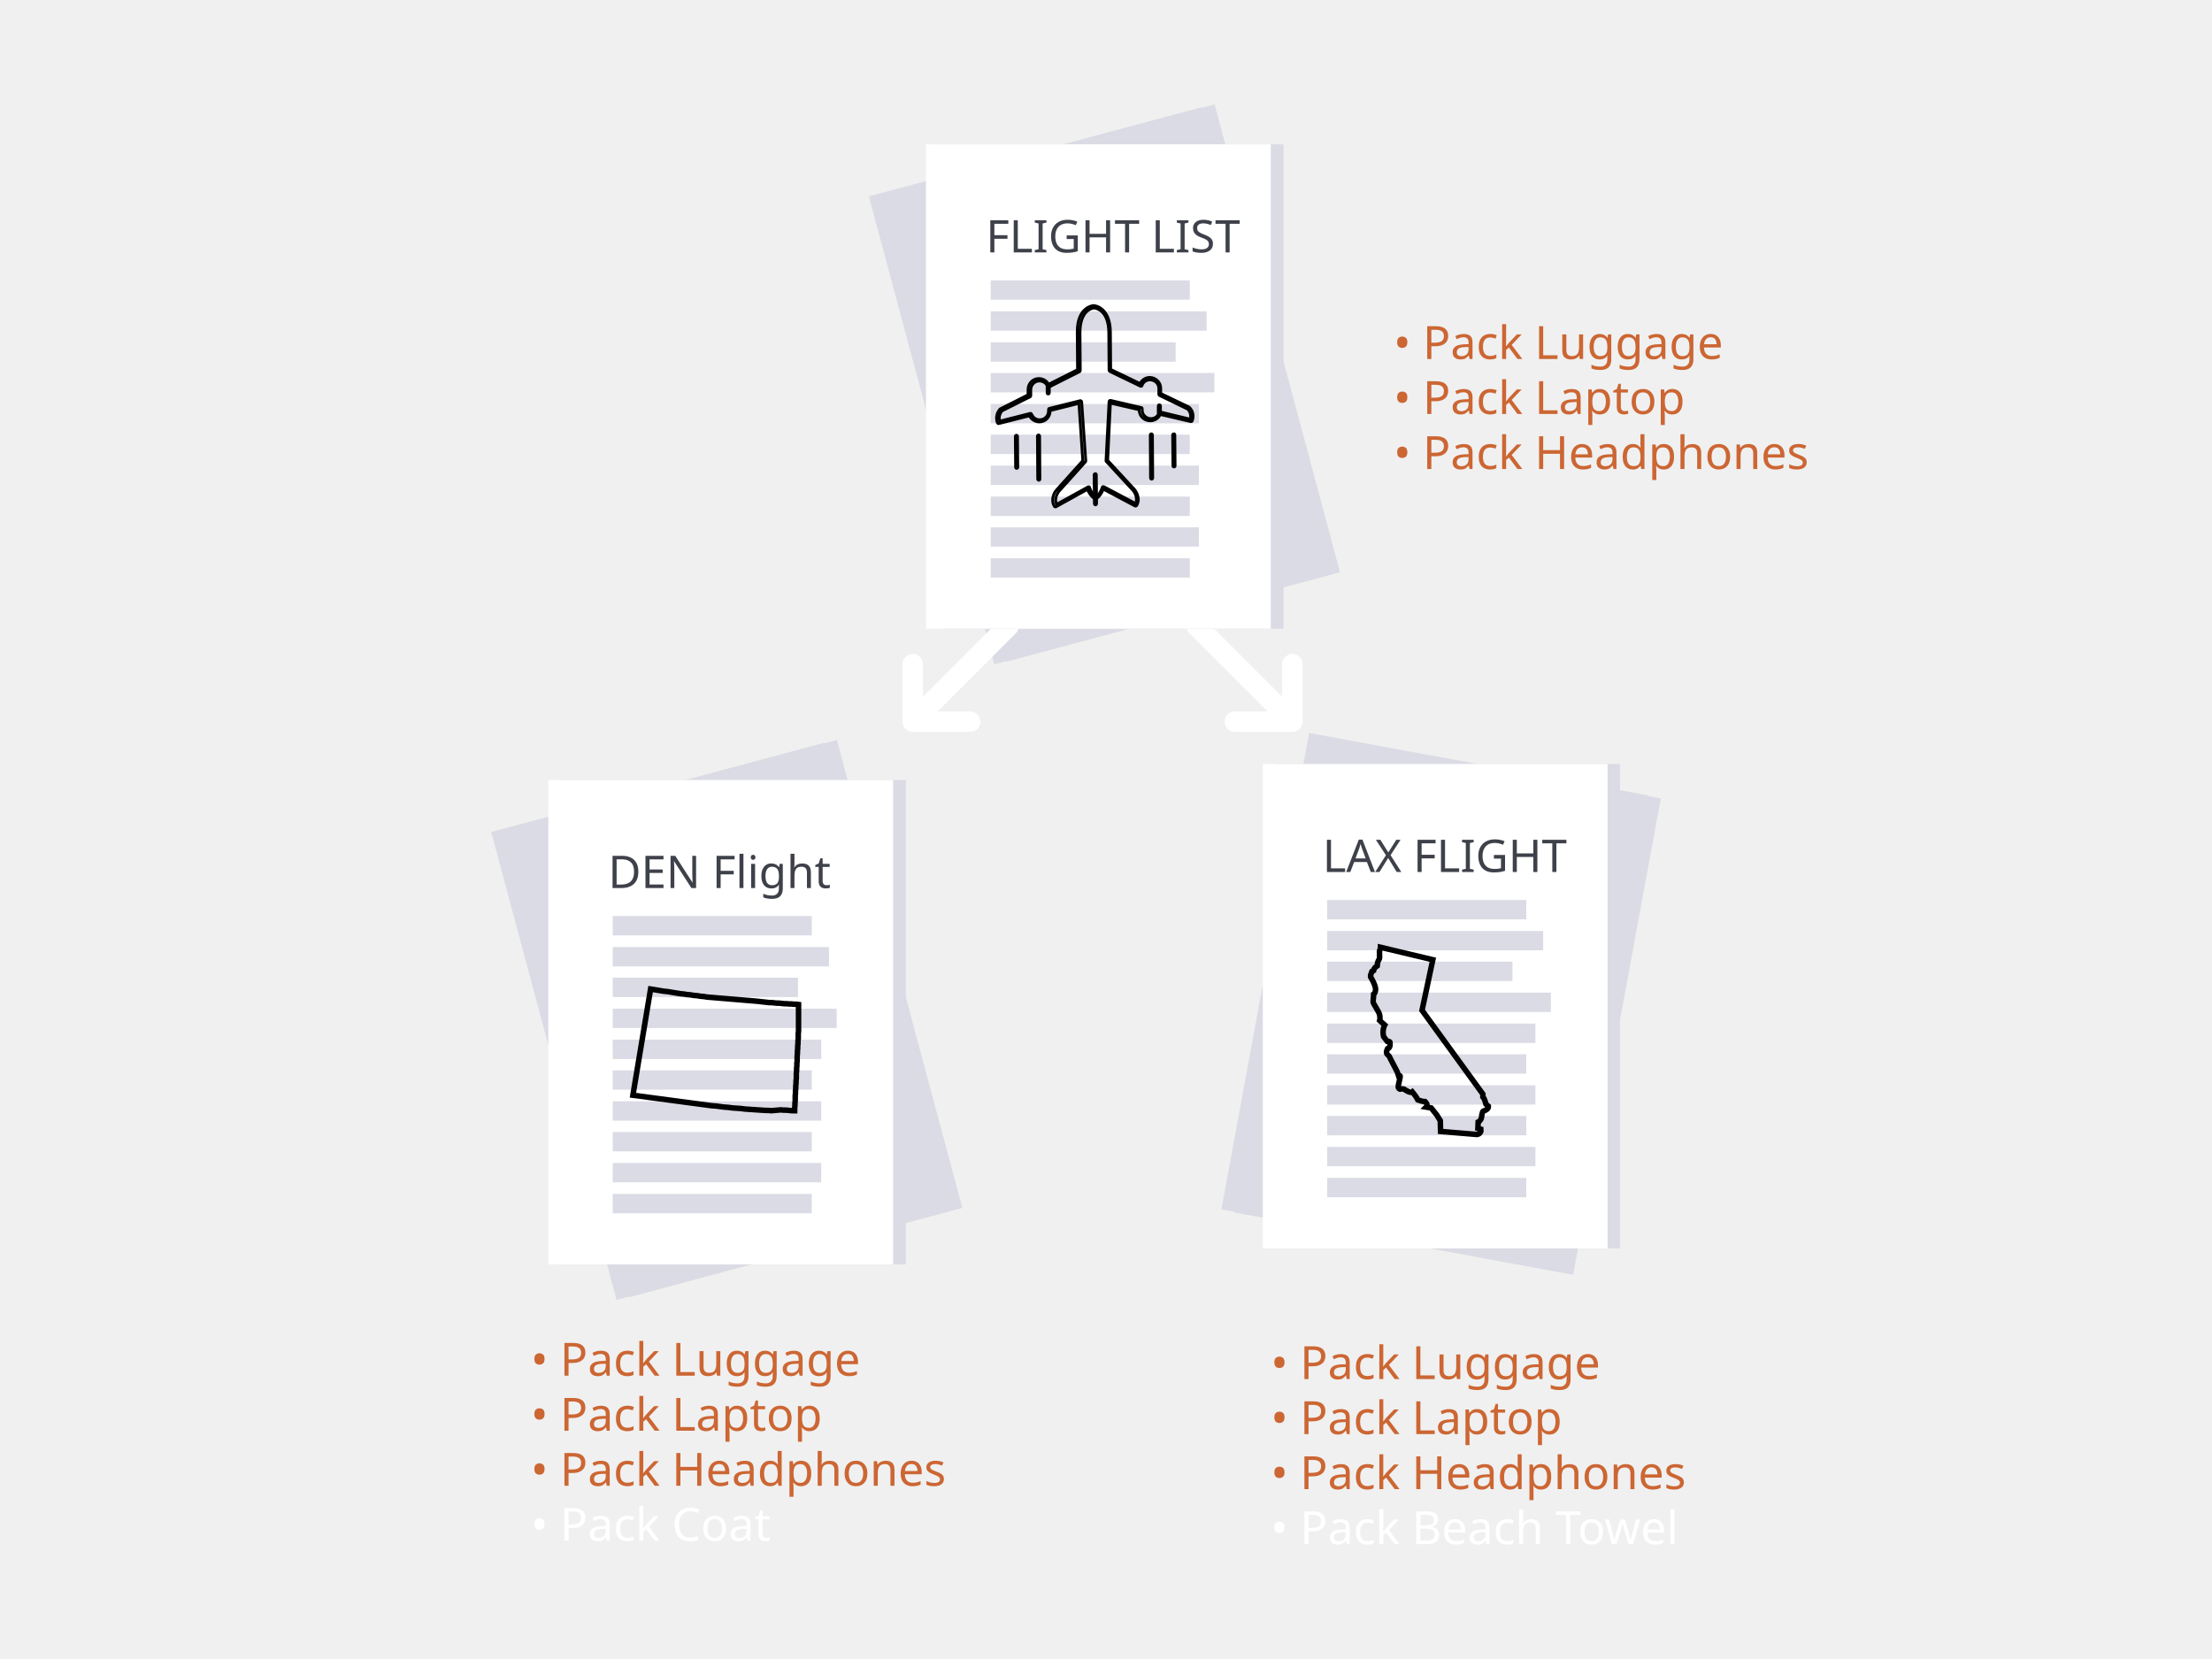
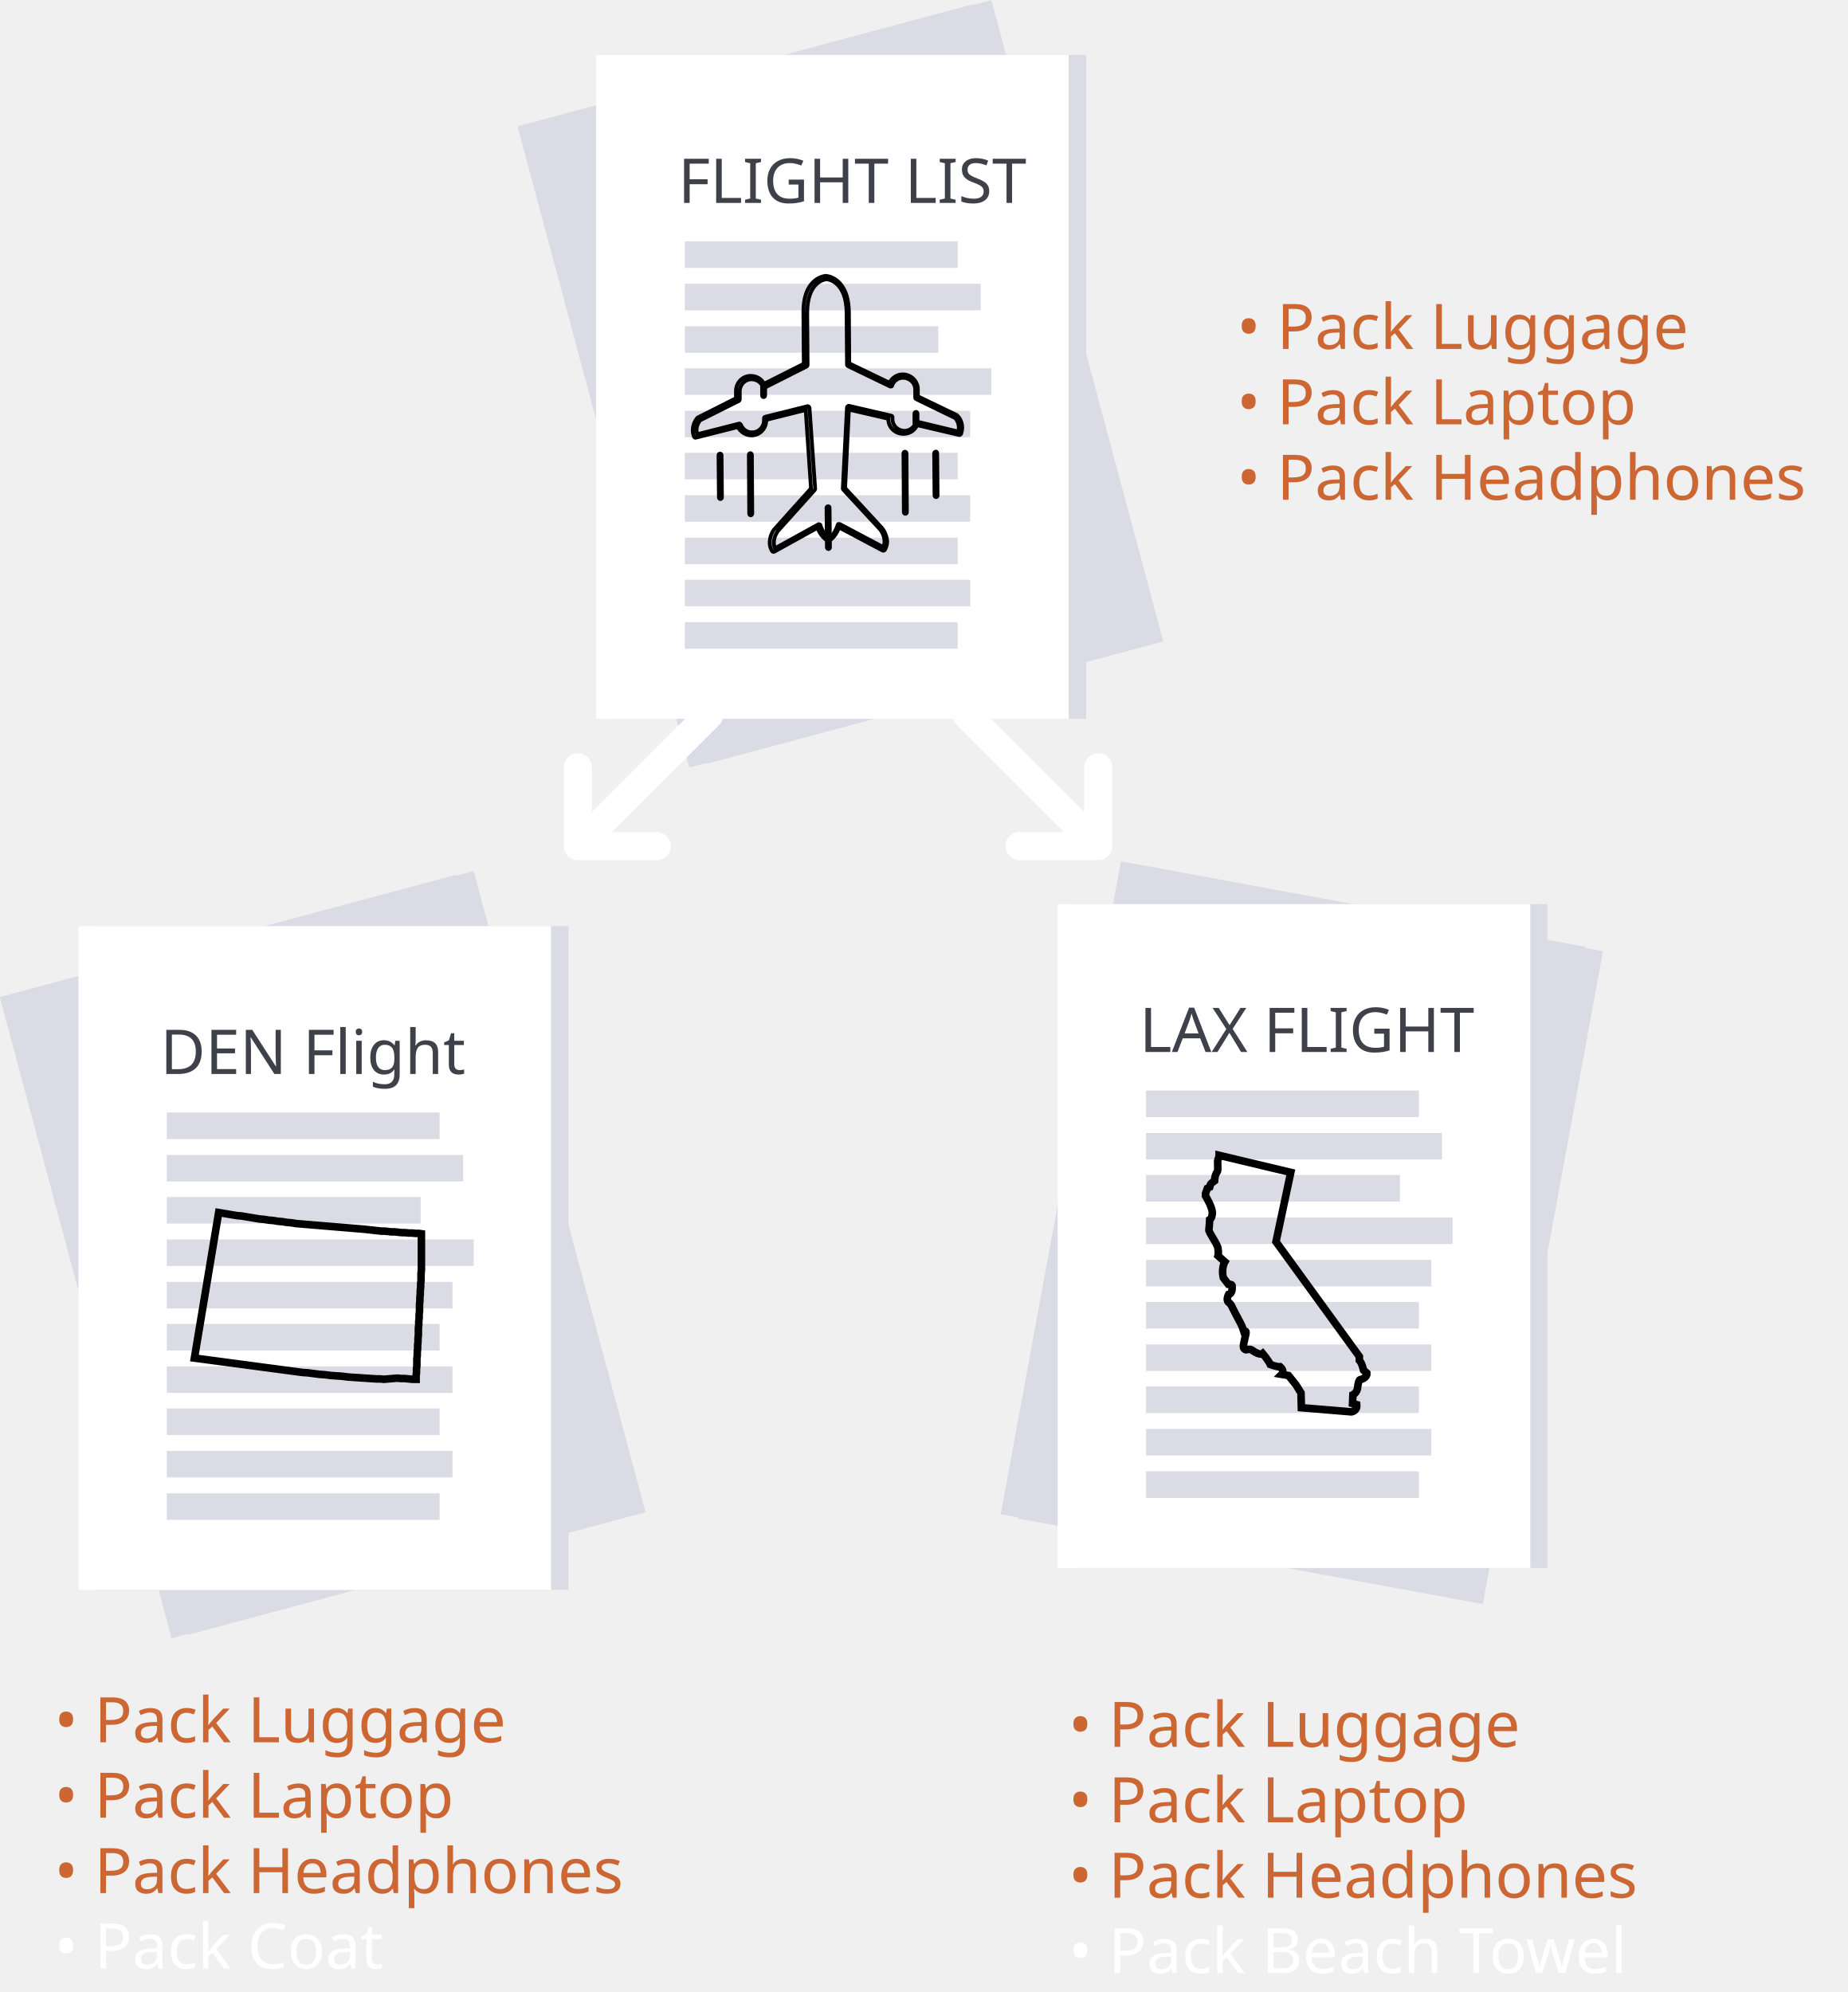
- <svg xmlns="http://www.w3.org/2000/svg" version="1.1" id="Layer_1" x="0px" y="0px" viewBox="0 0 800 600" style="enable-background:new 0 0 800 600;" xml:space="preserve">
+ <svg xmlns="http://www.w3.org/2000/svg" version="1.1" id="Layer_1" x="0px" y="0px" viewBox="0 0 487.6 525.7" style="enable-background:new 0 0 487.6 525.7;" xml:space="preserve">
  <style type="text/css">
	.st0{fill:#DBDBE5;}
	.st1{fill:#FFFFFF;}
	.st2{fill:#3E414A;}
- 	.st3{font-family:'LemonMilklight';}
+ 	.st3{font-family:'ArialMT';}
	.st4{font-size:16.315px;}
	.st5{fill:none;stroke:#DBDBE5;stroke-width:7;stroke-miterlimit:10;}
	.st6{fill:none;stroke:#000000;stroke-width:2;stroke-miterlimit:10;}
	.st7{fill:none;stroke:#000000;stroke-miterlimit:10;}
	.st8{fill:#CC6633;}
	.st9{font-family:'Verdana';}
	.st10{font-size:16.579px;}
</style>
-   <rect x="339.4" y="50.9" transform="matrix(0.9659 -0.2589 0.2589 0.9659 -22.1711 108.7349)" class="st0" width="124.7" height="175.2" />
-   <rect x="334.8" y="51.9" transform="matrix(0.9659 -0.2588 0.2588 0.9659 -22.5736 107.5367)" class="st0" width="124.7" height="175.2" />
+   <rect x="161.7" y="13.2" transform="matrix(0.9659 -0.2589 0.2589 0.9659 -18.4451 61.4519)" class="st0" width="124.7" height="175.2" />
+   <rect x="157.1" y="14.2" transform="matrix(0.9659 -0.2588 0.2588 0.9659 -18.8564 60.2718)" class="st0" width="124.7" height="175.2" />
  <g>
    <g id="papers_1_">
-       <rect x="202.8" y="280.8" transform="matrix(0.9659 -0.2589 0.2589 0.9659 -86.3443 81.2013)" class="st0" width="124.7" height="175.2" />
-       <rect x="198.2" y="281.8" transform="matrix(0.9659 -0.2588 0.2588 0.9659 -86.7219 80.0101)" class="st0" width="124.7" height="175.2" />
-       <rect x="202.9" y="282.1" class="st0" width="124.7" height="175.2" />
-       <rect x="198.3" y="282.1" class="st1" width="124.7" height="175.2" />
+       <rect x="25.1" y="243" transform="matrix(0.9659 -0.2589 0.2589 0.9659 -82.6219 33.926)" class="st0" width="124.7" height="175.2" />
+       <rect x="20.5" y="244" transform="matrix(0.9659 -0.2588 0.2588 0.9659 -83.0065 32.7531)" class="st0" width="124.7" height="175.2" />
+       <rect x="25.3" y="244.4" class="st0" width="124.7" height="175.2" />
+       <rect x="20.7" y="244.4" class="st1" width="124.7" height="175.2" />
    </g>
-     <text transform="matrix(1 0 0 1 219.9592 321.168)" class="st2 st3 st4">DEN Flight</text>
-     <line class="st5" x1="221.6" y1="334.8" x2="293.6" y2="334.8" />
-     <line class="st5" x1="221.6" y1="346" x2="299.8" y2="346" />
-     <line class="st5" x1="221.6" y1="357.1" x2="288.6" y2="357.1" />
-     <line class="st5" x1="221.6" y1="368.3" x2="302.6" y2="368.3" />
-     <line class="st5" x1="221.6" y1="379.5" x2="297" y2="379.5" />
-     <line class="st5" x1="221.6" y1="390.6" x2="293.6" y2="390.6" />
-     <line class="st5" x1="221.6" y1="401.8" x2="297" y2="401.8" />
-     <line class="st5" x1="221.6" y1="412.9" x2="293.6" y2="412.9" />
-     <line class="st5" x1="221.6" y1="424.1" x2="297" y2="424.1" />
-     <line class="st5" x1="221.6" y1="435.3" x2="293.6" y2="435.3" />
+     <text transform="matrix(1 0 0 1 42.3099 283.4243)" class="st2 st3 st4">DEN Flight</text>
+     <line class="st5" x1="44" y1="297.1" x2="116" y2="297.1" />
+     <line class="st5" x1="44" y1="308.3" x2="122.2" y2="308.3" />
+     <line class="st5" x1="44" y1="319.4" x2="111" y2="319.4" />
+     <line class="st5" x1="44" y1="330.6" x2="125" y2="330.6" />
+     <line class="st5" x1="44" y1="341.8" x2="119.4" y2="341.8" />
+     <line class="st5" x1="44" y1="352.9" x2="116" y2="352.9" />
+     <line class="st5" x1="44" y1="364.1" x2="119.4" y2="364.1" />
+     <line class="st5" x1="44" y1="375.2" x2="116" y2="375.2" />
+     <line class="st5" x1="44" y1="386.4" x2="119.4" y2="386.4" />
+     <line class="st5" x1="44" y1="397.6" x2="116" y2="397.6" />
  </g>
  <g>
    <g id="papers_2_">
-       <rect x="435.9" y="301.3" transform="matrix(0.181 -0.9835 0.9835 0.181 71.0736 812.652)" class="st0" width="175.2" height="124.7" />
-       <rect x="431.3" y="300.2" transform="matrix(0.1811 -0.9835 0.9835 0.1811 68.3804 807.2123)" class="st0" width="175.2" height="124.7" />
-       <rect x="461.2" y="276.3" class="st0" width="124.7" height="175.2" />
-       <rect x="456.7" y="276.3" class="st1" width="124.7" height="175.2" />
+       <rect x="258.2" y="263.5" transform="matrix(0.181 -0.9835 0.9835 0.181 -37.2507 607.0015)" class="st0" width="175.2" height="124.7" />
+       <rect x="253.7" y="262.4" transform="matrix(0.1811 -0.9835 0.9835 0.1811 -39.9485 601.6003)" class="st0" width="175.2" height="124.7" />
+       <rect x="283.6" y="238.6" class="st0" width="124.7" height="175.2" />
+       <rect x="279.1" y="238.6" class="st1" width="124.7" height="175.2" />
    </g>
-     <text transform="matrix(1 0 0 1 478.3264 315.3701)" class="st2 st3 st4">LAX FLIGHT</text>
-     <line class="st5" x1="480" y1="329" x2="552" y2="329" />
-     <line class="st5" x1="480" y1="340.2" x2="558.1" y2="340.2" />
-     <line class="st5" x1="480" y1="351.3" x2="547" y2="351.3" />
-     <line class="st5" x1="480" y1="362.5" x2="560.9" y2="362.5" />
-     <line class="st5" x1="480" y1="373.7" x2="555.3" y2="373.7" />
-     <line class="st5" x1="480" y1="384.8" x2="552" y2="384.8" />
-     <line class="st5" x1="480" y1="396" x2="555.3" y2="396" />
-     <line class="st5" x1="480" y1="407.1" x2="552" y2="407.1" />
-     <line class="st5" x1="480" y1="418.3" x2="555.3" y2="418.3" />
-     <line class="st5" x1="480" y1="429.5" x2="552" y2="429.5" />
+     <text transform="matrix(1 0 0 1 300.6771 277.6263)" class="st2 st3 st4">LAX FLIGHT</text>
+     <line class="st5" x1="302.4" y1="291.3" x2="374.4" y2="291.3" />
+     <line class="st5" x1="302.4" y1="302.5" x2="380.5" y2="302.5" />
+     <line class="st5" x1="302.4" y1="313.6" x2="369.4" y2="313.6" />
+     <line class="st5" x1="302.4" y1="324.8" x2="383.3" y2="324.8" />
+     <line class="st5" x1="302.4" y1="336" x2="377.7" y2="336" />
+     <line class="st5" x1="302.4" y1="347.1" x2="374.4" y2="347.1" />
+     <line class="st5" x1="302.4" y1="358.3" x2="377.7" y2="358.3" />
+     <line class="st5" x1="302.4" y1="369.4" x2="374.4" y2="369.4" />
+     <line class="st5" x1="302.4" y1="380.6" x2="377.7" y2="380.6" />
+     <line class="st5" x1="302.4" y1="391.8" x2="374.4" y2="391.8" />
  </g>
  <g>
-     <path class="st6" d="M499.3,342.6c0,0.6-0.4,1.1-0.4,1.5c0,0.5,0.1,2.3,0,2.6c-0.1,0.3-0.5,0.7-0.7,1.6c-0.1,1-0.1,1-0.1,1   s-1,0.7-1.1,1c-0.1,0.3-0.2,0.7-0.2,0.7l-0.6,0.3l-0.5,1.4l0,0.6c0,0,1.9,3.1,1.8,4.6c-0.1,1.4-0.7,1.7-0.7,1.7s-0.1,2-0.2,2.6   c-0.2,0.6,2.3,3.8,2.4,5c0.2,1.2,0,1.9,0,1.9l1.8,1.6c0,0-1,1.7-0.4,4.2l1.3,1.7c0,0,0.9,0,1,0.3c0,0.4,0.3,2.1-0.9,2.4   c0,0-0.8,1.5,0,2.1c0.8,0.6,1,1.4,1,1.4s1.8,3.5,2.2,4.2c0.4,0.7,0.8,2,0.8,2s0.6-0.2,0.6,0.3c0,0.6-0.8,3.3-0.7,3.8   c0,0.6,0.6,0.8,0.6,0.8s1.1-0.2,1.5,0c0.4,0.3,2.3,1.6,3,1c0,0,1.5,1.8,2,2.9c0,0,1.9,0.7,2.6,0.6c0,0,1.3,1.1,0.4,2l1.8,0.3l2,2.5   l1.3,2.1l0.1,3.9l13.2,1.1c0,0,1.6-0.2,1.4-1.9l-1.1-0.3l0.1-2.3c0,0,0.9-0.4,1.2-1.6c0,0,0.2-2.3,0.7-2.4c0.6-0.1,1.9-0.7,1.8-1.7   l-0.9-0.8c0,0-0.4-1.9-1.1-2.6l0-1l-22-30.3l3.9-18.3L499.3,342.6z" />
+     <path class="st6" d="M321.7,304.9c0,0.6-0.4,1.1-0.4,1.5c0,0.5,0.1,2.3,0,2.6c-0.1,0.3-0.5,0.7-0.7,1.6c-0.1,1-0.1,1-0.1,1   s-1,0.7-1.1,1s-0.2,0.7-0.2,0.7l-0.6,0.3l-0.5,1.4v0.6c0,0,1.9,3.1,1.8,4.6c-0.1,1.4-0.7,1.7-0.7,1.7s-0.1,2-0.2,2.6   c-0.2,0.6,2.3,3.8,2.4,5c0.2,1.2,0,1.9,0,1.9l1.8,1.6c0,0-1,1.7-0.4,4.2l1.3,1.7c0,0,0.9,0,1,0.3c0,0.4,0.3,2.1-0.9,2.4   c0,0-0.8,1.5,0,2.1s1,1.4,1,1.4s1.8,3.5,2.2,4.2c0.4,0.7,0.8,2,0.8,2s0.6-0.2,0.6,0.3c0,0.6-0.8,3.3-0.7,3.8c0,0.6,0.6,0.8,0.6,0.8   s1.1-0.2,1.5,0c0.4,0.3,2.3,1.6,3,1c0,0,1.5,1.8,2,2.9c0,0,1.9,0.7,2.6,0.6c0,0,1.3,1.1,0.4,2l1.8,0.3l2,2.5l1.3,2.1l0.1,3.9   l13.2,1.1c0,0,1.6-0.2,1.4-1.9l-1.1-0.3l0.1-2.3c0,0,0.9-0.4,1.2-1.6c0,0,0.2-2.3,0.7-2.4c0.6-0.1,1.9-0.7,1.8-1.7l-0.9-0.8   c0,0-0.4-1.9-1.1-2.6v-1l-22-30.3l3.9-18.3L321.7,304.9z" />
  </g>
-   <path class="st1" d="M430.1,229l28.3,28.3h-11.8c-2.1,0-3.7,1.7-3.7,3.7s1.7,3.7,3.7,3.7h20.8c2.1,0,3.7-1.7,3.7-3.7v-20.8  c0-2.1-1.7-3.7-3.7-3.7s-3.7,1.7-3.7,3.7v11.8l-28.3-28.3c-1.4-1.4-3.8-1.4-5.3,0C428.6,225.2,428.6,227.5,430.1,229z" />
-   <path class="st1" d="M330.1,236.5c-2.1,0-3.7,1.7-3.7,3.7v20.8c0,2.1,1.7,3.7,3.7,3.7h20.8c2.1,0,3.7-1.7,3.7-3.7s-1.7-3.7-3.7-3.7  h-11.8l28.3-28.3c1.4-1.4,1.4-3.8,0-5.3c-1.4-1.4-3.8-1.4-5.3,0l-28.3,28.3v-11.8C333.8,238.2,332.1,236.5,330.1,236.5z" />
+   <path class="st1" d="M252.5,191.3l28.3,28.3H269c-2.1,0-3.7,1.7-3.7,3.7s1.7,3.7,3.7,3.7h20.8c2.1,0,3.7-1.7,3.7-3.7v-20.8  c0-2.1-1.7-3.7-3.7-3.7s-3.7,1.7-3.7,3.7v11.8L257.8,186c-1.4-1.4-3.8-1.4-5.3,0C251,187.5,251,189.8,252.5,191.3z" />
+   <path class="st1" d="M152.5,198.8c-2.1,0-3.7,1.7-3.7,3.7v20.8c0,2.1,1.7,3.7,3.7,3.7h20.8c2.1,0,3.7-1.7,3.7-3.7s-1.7-3.7-3.7-3.7  h-11.8l28.3-28.3c1.4-1.4,1.4-3.8,0-5.3c-1.4-1.4-3.8-1.4-5.3,0l-28.3,28.3v-11.8C156.2,200.5,154.5,198.8,152.5,198.8z" />
  <g>
    <g id="papers">
-       <rect x="339.5" y="52.2" class="st0" width="124.7" height="175.2" />
-       <rect x="334.9" y="52.2" class="st1" width="124.7" height="175.2" />
+       <rect x="161.9" y="14.5" class="st0" width="124.7" height="175.2" />
+       <rect x="157.3" y="14.5" class="st1" width="124.7" height="175.2" />
    </g>
-     <text transform="matrix(1 0 0 1 356.5808 91.2925)" class="st2 st3 st4">FLIGHT LIST</text>
-     <line class="st5" x1="358.3" y1="104.9" x2="430.3" y2="104.9" />
-     <line class="st5" x1="358.3" y1="116.1" x2="436.4" y2="116.1" />
-     <line class="st5" x1="358.3" y1="127.3" x2="425.2" y2="127.3" />
-     <line class="st5" x1="358.3" y1="138.4" x2="439.2" y2="138.4" />
-     <line class="st5" x1="358.3" y1="149.6" x2="433.6" y2="149.6" />
-     <line class="st5" x1="358.3" y1="160.7" x2="430.3" y2="160.7" />
-     <line class="st5" x1="358.3" y1="171.9" x2="433.6" y2="171.9" />
-     <line class="st5" x1="358.3" y1="183.1" x2="430.3" y2="183.1" />
-     <line class="st5" x1="358.3" y1="194.2" x2="433.6" y2="194.2" />
-     <line class="st5" x1="358.3" y1="205.4" x2="430.3" y2="205.4" />
+     <text transform="matrix(1 0 0 1 178.9315 53.5487)" class="st2 st3 st4">FLIGHT LIST</text>
+     <line class="st5" x1="180.7" y1="67.2" x2="252.7" y2="67.2" />
+     <line class="st5" x1="180.7" y1="78.4" x2="258.8" y2="78.4" />
+     <line class="st5" x1="180.7" y1="89.6" x2="247.6" y2="89.6" />
+     <line class="st5" x1="180.7" y1="100.7" x2="261.6" y2="100.7" />
+     <line class="st5" x1="180.7" y1="111.9" x2="256" y2="111.9" />
+     <line class="st5" x1="180.7" y1="123" x2="252.7" y2="123" />
+     <line class="st5" x1="180.7" y1="134.2" x2="256" y2="134.2" />
+     <line class="st5" x1="180.7" y1="145.4" x2="252.7" y2="145.4" />
+     <line class="st5" x1="180.7" y1="156.5" x2="256" y2="156.5" />
+     <line class="st5" x1="180.7" y1="167.7" x2="252.7" y2="167.7" />
  </g>
  <g>
    <g>
      <g>
        <g>
-           <path class="st7" d="M431.5,150.5L431.5,150.5c0,0.6-0.1,1.1-0.3,1.7c-0.1,0.2-0.3,0.3-0.5,0.3l-11.1-2.6      c-0.6,1.4-2,2.3-3.6,2.3c-2.2,0-4-1.7-4-3.9l0-0.1l-10.4-2.4l-1,20.7l9.7,10.5c0.1,0.1,1.3,1.6,1.4,3.6c0,0.8-0.2,1.5-0.6,2.2      c-0.1,0.2-0.4,0.3-0.6,0.2l-11.5-6.1c-0.3,0.9-1.2,2.7-2.6,3.5c-0.1,0.1-0.3,0.1-0.4,0c-1.5-0.8-2.4-2.6-2.7-3.4l-11.4,6.3      c-0.2,0.1-0.5,0-0.6-0.2c-0.4-0.7-0.6-1.4-0.6-2.2c0-2,1.2-3.6,1.3-3.6l9.6-10.7l-1.4-20.7l-10.4,2.6l0,0.1c0,2.2-1.7,4-3.9,4      c-1.5,0-2.9-0.9-3.6-2.2l-11.1,2.8c-0.2,0.1-0.4-0.1-0.5-0.3c-0.2-0.6-0.3-1.1-0.3-1.7c0-1.9,1.2-3.2,1.2-3.2      c0,0,0.1-0.1,0.1-0.1l10.1-5.1l0-1.9c0-2.2,1.7-4,3.9-4c1.5,0,2.9,0.8,3.5,2.1l10.5-5.3l-0.1-13.3l0-0.2      c-0.1-9.3,5.8-9.7,5.9-9.7c0.1,0,6,0.3,6.1,9.6l0,0.2l0.1,13.3l10.6,5.1c0.7-1.3,2-2.2,3.5-2.2c2.2,0,4,1.8,4,3.9l0,1.9      l10.2,4.9c0,0,0.1,0,0.1,0.1C430.3,147.4,431.5,148.6,431.5,150.5z M430.5,151.6c0.1-0.4,0.1-0.7,0.1-1.1c0-1.4-0.8-2.3-1-2.5      l-10.3-5c-0.1-0.1-0.2-0.2-0.2-0.4l0-2.1c0-1.7-1.4-3.1-3.2-3.1c-1.3,0-2.5,0.8-2.9,2.1c0,0.1-0.1,0.2-0.2,0.2      c-0.1,0-0.2,0-0.3,0l-11.2-5.4c-0.1-0.1-0.2-0.2-0.2-0.4l-0.1-13.5l0-0.2c-0.1-8.5-5.2-8.8-5.3-8.8c-0.2,0-5.1,0.4-5.1,8.9      l0,0.2l0.1,13.5c0,0.2-0.1,0.3-0.2,0.4l-11.1,5.6c-0.1,0.1-0.2,0.1-0.3,0c-0.1,0-0.2-0.1-0.2-0.2c-0.5-1.2-1.6-2-3-2      c-1.7,0-3.1,1.4-3.1,3.2l0,2.1c0,0.2-0.1,0.3-0.2,0.4l-10.2,5.1c-0.2,0.2-1,1.2-1,2.6c0,0.4,0.1,0.7,0.2,1.1l11-2.8      c0.2-0.1,0.4,0.1,0.5,0.3c0.5,1.2,1.7,2.1,3,2c1.7,0,3.1-1.4,3.1-3.2l0-0.5c0-0.2,0.1-0.4,0.3-0.4l11.2-2.8c0.1,0,0.2,0,0.3,0.1      c0.1,0.1,0.2,0.2,0.2,0.3l1.5,21.4c0,0.1,0,0.2-0.1,0.3l-9.7,10.8l0,0c0,0-1.1,1.4-1.1,3.1c0,0.5,0.1,1,0.3,1.5l11.4-6.3      c0.1-0.1,0.2-0.1,0.4,0c0.1,0,0.2,0.1,0.2,0.3c0,0,0.7,2.3,2.3,3.3c1.5-1,2.2-3.3,2.2-3.4c0-0.1,0.1-0.2,0.2-0.3      c0.1,0,0.2,0,0.4,0l11.5,6.1c0.2-0.5,0.3-1,0.3-1.5c0-1.7-1.1-3.1-1.1-3.1l-9.8-10.6c-0.1-0.1-0.1-0.2-0.1-0.3l1.1-21.4      c0-0.1,0.1-0.2,0.2-0.3c0.1-0.1,0.2-0.1,0.3-0.1l11.2,2.6c0.2,0,0.3,0.2,0.3,0.4l0,0.5c0,1.7,1.4,3.1,3.2,3.1      c1.3,0,2.5-0.9,2.9-2.1c0.1-0.2,0.3-0.3,0.5-0.3L430.5,151.6z" />
+           <path class="st7" d="M253.9,112.8L253.9,112.8c0,0.6-0.1,1.1-0.3,1.7c-0.1,0.2-0.3,0.3-0.5,0.3l-11.1-2.6      c-0.6,1.4-2,2.3-3.6,2.3c-2.2,0-4-1.7-4-3.9v-0.1l-10.4-2.4l-1,20.7l9.7,10.5c0.1,0.1,1.3,1.6,1.4,3.6c0,0.8-0.2,1.5-0.6,2.2      c-0.1,0.2-0.4,0.3-0.6,0.2l-11.5-6.1c-0.3,0.9-1.2,2.7-2.6,3.5c-0.1,0.1-0.3,0.1-0.4,0c-1.5-0.8-2.4-2.6-2.7-3.4l-11.4,6.3      c-0.2,0.1-0.5,0-0.6-0.2c-0.4-0.7-0.6-1.4-0.6-2.2c0-2,1.2-3.6,1.3-3.6l9.6-10.7l-1.4-20.7l-10.4,2.6v0.1c0,2.2-1.7,4-3.9,4      c-1.5,0-2.9-0.9-3.6-2.2l-11.1,2.8c-0.2,0.1-0.4-0.1-0.5-0.3c-0.2-0.6-0.3-1.1-0.3-1.7c0-1.9,1.2-3.2,1.2-3.2l0.1-0.1l10.1-5.1      v-1.9c0-2.2,1.7-4,3.9-4c1.5,0,2.9,0.8,3.5,2.1l10.5-5.3L212,82.7v-0.2c-0.1-9.3,5.8-9.7,5.9-9.7s6,0.3,6.1,9.6v0.2l0.1,13.3      l10.6,5.1c0.7-1.3,2-2.2,3.5-2.2c2.2,0,4,1.8,4,3.9v1.9l10.2,4.9c0,0,0.1,0,0.1,0.1C252.7,109.7,253.9,110.9,253.9,112.8z       M252.9,113.9c0.1-0.4,0.1-0.7,0.1-1.1c0-1.4-0.8-2.3-1-2.5l-10.3-5c-0.1-0.1-0.2-0.2-0.2-0.4v-2.1c0-1.7-1.4-3.1-3.2-3.1      c-1.3,0-2.5,0.8-2.9,2.1c0,0.1-0.1,0.2-0.2,0.2s-0.2,0-0.3,0l-11.2-5.4c-0.1-0.1-0.2-0.2-0.2-0.4l-0.1-13.5v-0.2      c-0.1-8.5-5.2-8.8-5.3-8.8c-0.2,0-5.1,0.4-5.1,8.9v0.2l0.1,13.5c0,0.2-0.1,0.3-0.2,0.4l-11.1,5.6c-0.1,0.1-0.2,0.1-0.3,0      c-0.1,0-0.2-0.1-0.2-0.2c-0.5-1.2-1.6-2-3-2c-1.7,0-3.1,1.4-3.1,3.2v2.1c0,0.2-0.1,0.3-0.2,0.4l-10.2,5.1c-0.2,0.2-1,1.2-1,2.6      c0,0.4,0.1,0.7,0.2,1.1l11-2.8c0.2-0.1,0.4,0.1,0.5,0.3c0.5,1.2,1.7,2.1,3,2c1.7,0,3.1-1.4,3.1-3.2v-0.5c0-0.2,0.1-0.4,0.3-0.4      l11.2-2.8c0.1,0,0.2,0,0.3,0.1c0.1,0.1,0.2,0.2,0.2,0.3l1.5,21.4c0,0.1,0,0.2-0.1,0.3l-9.7,10.8l0,0c0,0-1.1,1.4-1.1,3.1      c0,0.5,0.1,1,0.3,1.5l11.4-6.3c0.1-0.1,0.2-0.1,0.4,0c0.1,0,0.2,0.1,0.2,0.3c0,0,0.7,2.3,2.3,3.3c1.5-1,2.2-3.3,2.2-3.4      c0-0.1,0.1-0.2,0.2-0.3c0.1,0,0.2,0,0.4,0l11.5,6.1c0.2-0.5,0.3-1,0.3-1.5c0-1.7-1.1-3.1-1.1-3.1l-9.8-10.6      c-0.1-0.1-0.1-0.2-0.1-0.3l1.1-21.4c0-0.1,0.1-0.2,0.2-0.3s0.2-0.1,0.3-0.1l11.2,2.6c0.2,0,0.3,0.2,0.3,0.4v0.5      c0,1.7,1.4,3.1,3.2,3.1c1.3,0,2.5-0.9,2.9-2.1c0.1-0.2,0.3-0.3,0.5-0.3L252.9,113.9z" />
        </g>
      </g>
      <g>
-         <path class="st7" d="M396.5,171.7l0.1,10.5c0,0.2-0.2,0.4-0.4,0.4c-0.2,0-0.4-0.2-0.4-0.4l-0.1-10.5c0-0.2,0.2-0.4,0.4-0.4     C396.4,171.3,396.5,171.5,396.5,171.7z" />
+         <path class="st7" d="M218.9,134l0.1,10.5c0,0.2-0.2,0.4-0.4,0.4c-0.2,0-0.4-0.2-0.4-0.4l-0.1-10.5c0-0.2,0.2-0.4,0.4-0.4     C218.8,133.6,218.9,133.8,218.9,134z" />
      </g>
      <g>
-         <path class="st7" d="M419.7,146.8l0,2.6c0,0.2-0.2,0.4-0.4,0.4c-0.2,0-0.4-0.2-0.4-0.4l0-2.6c0-0.2,0.2-0.4,0.4-0.4     C419.5,146.4,419.7,146.6,419.7,146.8z" />
+         <path class="st7" d="M242.1,109.1v2.6c0,0.2-0.2,0.4-0.4,0.4c-0.2,0-0.4-0.2-0.4-0.4v-2.6c0-0.2,0.2-0.4,0.4-0.4     C241.9,108.7,242.1,108.9,242.1,109.1z" />
      </g>
      <g>
-         <path class="st7" d="M379.5,139.5l0,2.6c0,0.2-0.2,0.4-0.4,0.4c-0.2,0-0.4-0.2-0.4-0.4l0-2.6c0-0.2,0.2-0.4,0.4-0.4     C379.3,139.1,379.5,139.2,379.5,139.5z" />
+         <path class="st7" d="M201.9,101.8v2.6c0,0.2-0.2,0.4-0.4,0.4c-0.2,0-0.4-0.2-0.4-0.4v-2.6c0-0.2,0.2-0.4,0.4-0.4     S201.9,101.5,201.9,101.8z" />
      </g>
    </g>
    <g>
-       <path class="st7" d="M368,157.8l0.1,11.2c0,0.2-0.2,0.4-0.4,0.4c-0.2,0-0.4-0.2-0.4-0.4l-0.1-11.2c0-0.2,0.2-0.4,0.4-0.4    C367.8,157.4,368,157.6,368,157.8z" />
+       <path class="st7" d="M190.4,120.1l0.1,11.2c0,0.2-0.2,0.4-0.4,0.4c-0.2,0-0.4-0.2-0.4-0.4l-0.1-11.2c0-0.2,0.2-0.4,0.4-0.4    C190.2,119.7,190.4,119.9,190.4,120.1z" />
    </g>
    <g>
-       <path class="st7" d="M376,157.7l0.1,15.6c0,0.2-0.2,0.4-0.4,0.4c-0.2,0-0.4-0.2-0.4-0.4l-0.1-15.6c0-0.2,0.2-0.4,0.4-0.4    S376,157.5,376,157.7z" />
+       <path class="st7" d="M198.4,120l0.1,15.6c0,0.2-0.2,0.4-0.4,0.4c-0.2,0-0.4-0.2-0.4-0.4l-0.1-15.6c0-0.2,0.2-0.4,0.4-0.4    S198.4,119.8,198.4,120z" />
    </g>
    <g>
-       <path class="st7" d="M424.9,157.3l0.1,11.2c0,0.2-0.2,0.4-0.4,0.4c-0.2,0-0.4-0.2-0.4-0.4l-0.1-11.2c0-0.2,0.2-0.4,0.4-0.4    C424.7,156.8,424.9,157,424.9,157.3z" />
+       <path class="st7" d="M247.3,119.6l0.1,11.2c0,0.2-0.2,0.4-0.4,0.4c-0.2,0-0.4-0.2-0.4-0.4l-0.1-11.2c0-0.2,0.2-0.4,0.4-0.4    C247.1,119.1,247.3,119.3,247.3,119.6z" />
    </g>
    <g>
-       <path class="st7" d="M416.8,157.3l0.1,15.6c0,0.2-0.2,0.4-0.4,0.4c-0.2,0-0.4-0.2-0.4-0.4l-0.1-15.6c0-0.2,0.2-0.4,0.4-0.4    C416.6,156.9,416.8,157.1,416.8,157.3z" />
+       <path class="st7" d="M239.2,119.6l0.1,15.6c0,0.2-0.2,0.4-0.4,0.4c-0.2,0-0.4-0.2-0.4-0.4l-0.1-15.6c0-0.2,0.2-0.4,0.4-0.4    C239,119.2,239.2,119.4,239.2,119.6z" />
    </g>
  </g>
  <g>
-     <text transform="matrix(1 0 0 1 504.0295 129.8277)">
-       <tspan x="0" y="0" class="st8 st9 st10">• Pack Luggage</tspan>
-       <tspan x="0" y="19.9" class="st8 st9 st10">• Pack Laptop</tspan>
-       <tspan x="0" y="39.8" class="st8 st9 st10">• Pack Headphones</tspan>
-     </text>
+     <text transform="matrix(1 0 0 1 326.3802 92.084)" class="st8 st9 st10">• Pack Luggage</text>
+     <text transform="matrix(1 0 0 1 326.3802 111.984)" class="st8 st9 st10">• Pack Laptop</text>
+     <text transform="matrix(1 0 0 1 326.3802 131.884)" class="st8 st9 st10">• Pack Headphones</text>
  </g>
-   <text transform="matrix(1 0 0 1 459.6115 498.7531)">
-     <tspan x="0" y="0" class="st8 st9 st10">• Pack Luggage</tspan>
-     <tspan x="0" y="19.9" class="st8 st9 st10">• Pack Laptop</tspan>
-     <tspan x="0" y="39.8" class="st8 st9 st10">• Pack Headphones</tspan>
-     <tspan x="0" y="59.7" class="st1 st9 st10">• Pack Beach Towel</tspan>
-   </text>
-   <text transform="matrix(1 0 0 1 191.9885 497.5416)">
-     <tspan x="0" y="0" class="st8 st9 st10">• Pack Luggage</tspan>
-     <tspan x="0" y="19.9" class="st8 st9 st10">• Pack Laptop</tspan>
-     <tspan x="0" y="39.8" class="st8 st9 st10">• Pack Headphones</tspan>
-     <tspan x="0" y="59.7" class="st1 st9 st10">• Pack Coat</tspan>
-   </text>
-   <path id="Colorado" class="st6" d="M278.9,401.7l-1-0.1l-1,0l-1.5-0.1l-1.5-0.1l-1.5-0.1l-1.5-0.1l-1.5-0.1l-1.5-0.2l-1.5-0.1  l-1.5-0.1l-1.5-0.2l-1.5-0.1l-1.5-0.2l-1.5-0.2l-1.5-0.1l-1.5-0.2l-1.5-0.2l-1.5-0.2l-1.5-0.2l-1.5-0.2l-1.5-0.2l-1.5-0.2l-1.5-0.2  l-1.5-0.2l-1.5-0.2l-1.5-0.2l-1.5-0.2l-1.5-0.2l-1.5-0.2l-1.5-0.2l-1.5-0.2l-1.5-0.2l-1.5-0.2l-1.5-0.2l0.2-1.2l0.2-1.2l0.2-1.2  l0.2-1.2l0.2-1.2l0.2-1.2l0.2-1.2l0.2-1.2l0.2-1.2l0.2-1.2l0.2-1.2l0.2-1.2l0.2-1.2l0.2-1.2l0.2-1.2l0.2-1.2l0.2-1.2l0.2-1.2  l0.2-1.2l0.2-1.2l0.2-1.2l0.2-1.2l0.2-1.2l0.2-1.2l0.2-1.2l0.2-1.2l0.2-1.2l0.2-1.2l0.2-1.2l0.2-1.2l0.2-1.2l0.2-1.2l1.2,0.2  l1.2,0.2l1.2,0.2l1.2,0.2l1.2,0.1l1.2,0.2l1.2,0.2l1.2,0.2l1.2,0.2l1.2,0.1l1.2,0.2l1.2,0.1l1.2,0.2l1.2,0.1l1.2,0.2l1.2,0.1  l1.2,0.2l1.2,0.1l1.2,0.1l1.2,0.1l1.2,0.1l1.2,0.1l1.2,0.1l1.2,0.1l1.2,0.1l1.2,0.1l1.2,0.1l1.2,0.1l1.2,0.1l1.2,0.1l1.2,0.1  l1.2,0.1l0.9,0.1l0.9,0.1l0.9,0.1l0.9,0.1l0.9,0.1l0.9,0l0.9,0.1l0.9,0.1l0.9,0l0.9,0.1l0.9,0.1l0.9,0l0.9,0.1l0.9,0l0.9,0.1l0.9,0  l0.7,0.1l0,0.6l0,0.6l0,0.6l0,0.6l0,0.6l0,0.6l0,0.6l0,0.6l0,0.6l0,0.6l0,0.6l0,0.6l0,0.6l0,0.6l0,0.6l0,0.6l-0.1,0.9l0,0.9l0,0.9  l-0.1,0.9l0,0.9l-0.1,0.9l0,0.9l-0.1,0.9l0,0.9l-0.1,0.9l0,0.9l0,0.9l-0.1,0.9l0,0.9l-0.1,0.9l0,0.9l-0.1,0.9l0,0.9l0,0.9l-0.1,0.9  l0,0.9l-0.1,0.9l0,0.9l-0.1,0.9l0,0.9l-0.1,0.9l0,0.9l0,0.9l-0.1,0.9l0,0.9l-0.1,0.9l0,0.9l-1,0l-1-0.1l-1-0.1l-1,0l-1-0.1  L278.9,401.7L278.9,401.7L278.9,401.7z" />
+   <text transform="matrix(1 0 0 1 281.9622 461.0094)" class="st8 st9 st10">• Pack Luggage</text>
+   <text transform="matrix(1 0 0 1 281.9622 480.9094)" class="st8 st9 st10">• Pack Laptop</text>
+   <text transform="matrix(1 0 0 1 281.9622 500.8094)" class="st8 st9 st10">• Pack Headphones</text>
+   <text transform="matrix(1 0 0 1 281.9622 520.7094)" class="st1 st9 st10">• Pack Beach Towel</text>
+   <text transform="matrix(1 0 0 1 14.3392 459.7979)" class="st8 st9 st10">• Pack Luggage</text>
+   <text transform="matrix(1 0 0 1 14.3392 479.6978)" class="st8 st9 st10">• Pack Laptop</text>
+   <text transform="matrix(1 0 0 1 14.3392 499.5979)" class="st8 st9 st10">• Pack Headphones</text>
+   <text transform="matrix(1 0 0 1 14.3392 519.4979)" class="st1 st9 st10">• Pack Coat</text>
+   <path id="Colorado" class="st6" d="M101.3,364l-1-0.1h-1l-1.5-0.1l-1.5-0.1l-1.5-0.1l-1.5-0.1l-1.5-0.1l-1.5-0.2l-1.5-0.1l-1.5-0.1  l-1.5-0.2l-1.5-0.1l-1.5-0.2l-1.5-0.2l-1.5-0.1l-1.5-0.2l-1.5-0.2l-1.5-0.2l-1.5-0.2l-1.5-0.2l-1.5-0.2l-1.5-0.2l-1.5-0.2l-1.5-0.2  l-1.5-0.2l-1.5-0.2l-1.5-0.2l-1.5-0.2l-1.5-0.2l-1.5-0.2l-1.5-0.2l-1.5-0.2l-1.5-0.2l-1.5-0.2l0.2-1.2l0.2-1.2l0.2-1.2l0.2-1.2  l0.2-1.2l0.2-1.2l0.2-1.2l0.2-1.2l0.2-1.2l0.2-1.2l0.2-1.2l0.2-1.2l0.2-1.2l0.2-1.2l0.2-1.2l0.2-1.2l0.2-1.2l0.2-1.2l0.2-1.2  l0.2-1.2l0.2-1.2l0.2-1.2l0.2-1.2l0.2-1.2l0.2-1.2l0.2-1.2l0.2-1.2l0.2-1.2l0.2-1.2l0.2-1.2l0.2-1.2l0.2-1.2l1.2,0.2l1.2,0.2  l1.2,0.2l1.2,0.2l1.2,0.1l1.2,0.2l1.2,0.2l1.2,0.2l1.2,0.2l1.2,0.1l1.2,0.2l1.2,0.1l1.2,0.2l1.2,0.1l1.2,0.2l1.2,0.1l1.2,0.2  l1.2,0.1l1.2,0.1l1.2,0.1l1.2,0.1l1.2,0.1l1.2,0.1l1.2,0.1l1.2,0.1l1.2,0.1l1.2,0.1l1.2,0.1l1.2,0.1l1.2,0.1l1.2,0.1l1.2,0.1  l0.9,0.1l0.9,0.1l0.9,0.1l0.9,0.1l0.9,0.1h0.9l0.9,0.1l0.9,0.1h0.9l0.9,0.1l0.9,0.1h0.9l0.9,0.1h0.9l0.9,0.1h0.9l0.7,0.1v0.6v0.6  v0.6v0.6v0.6v0.6v0.6v0.6v0.6v0.6v0.6v0.6v0.6v0.6v0.6v0.6l-0.1,0.9v0.9v0.9l-0.1,0.9v0.9l-0.1,0.9v0.9l-0.1,0.9v0.9l-0.1,0.9v0.9  v0.9l-0.1,0.9v0.9l-0.1,0.9v0.9l-0.1,0.9v0.9v0.9l-0.1,0.9v0.9l-0.1,0.9v0.9l-0.1,0.9v0.9l-0.1,0.9v0.9v0.9l-0.1,0.9v0.9l-0.1,0.9  v0.9h-1l-1-0.1l-1-0.1h-1l-1-0.1L101.3,364L101.3,364L101.3,364z" />
</svg>
